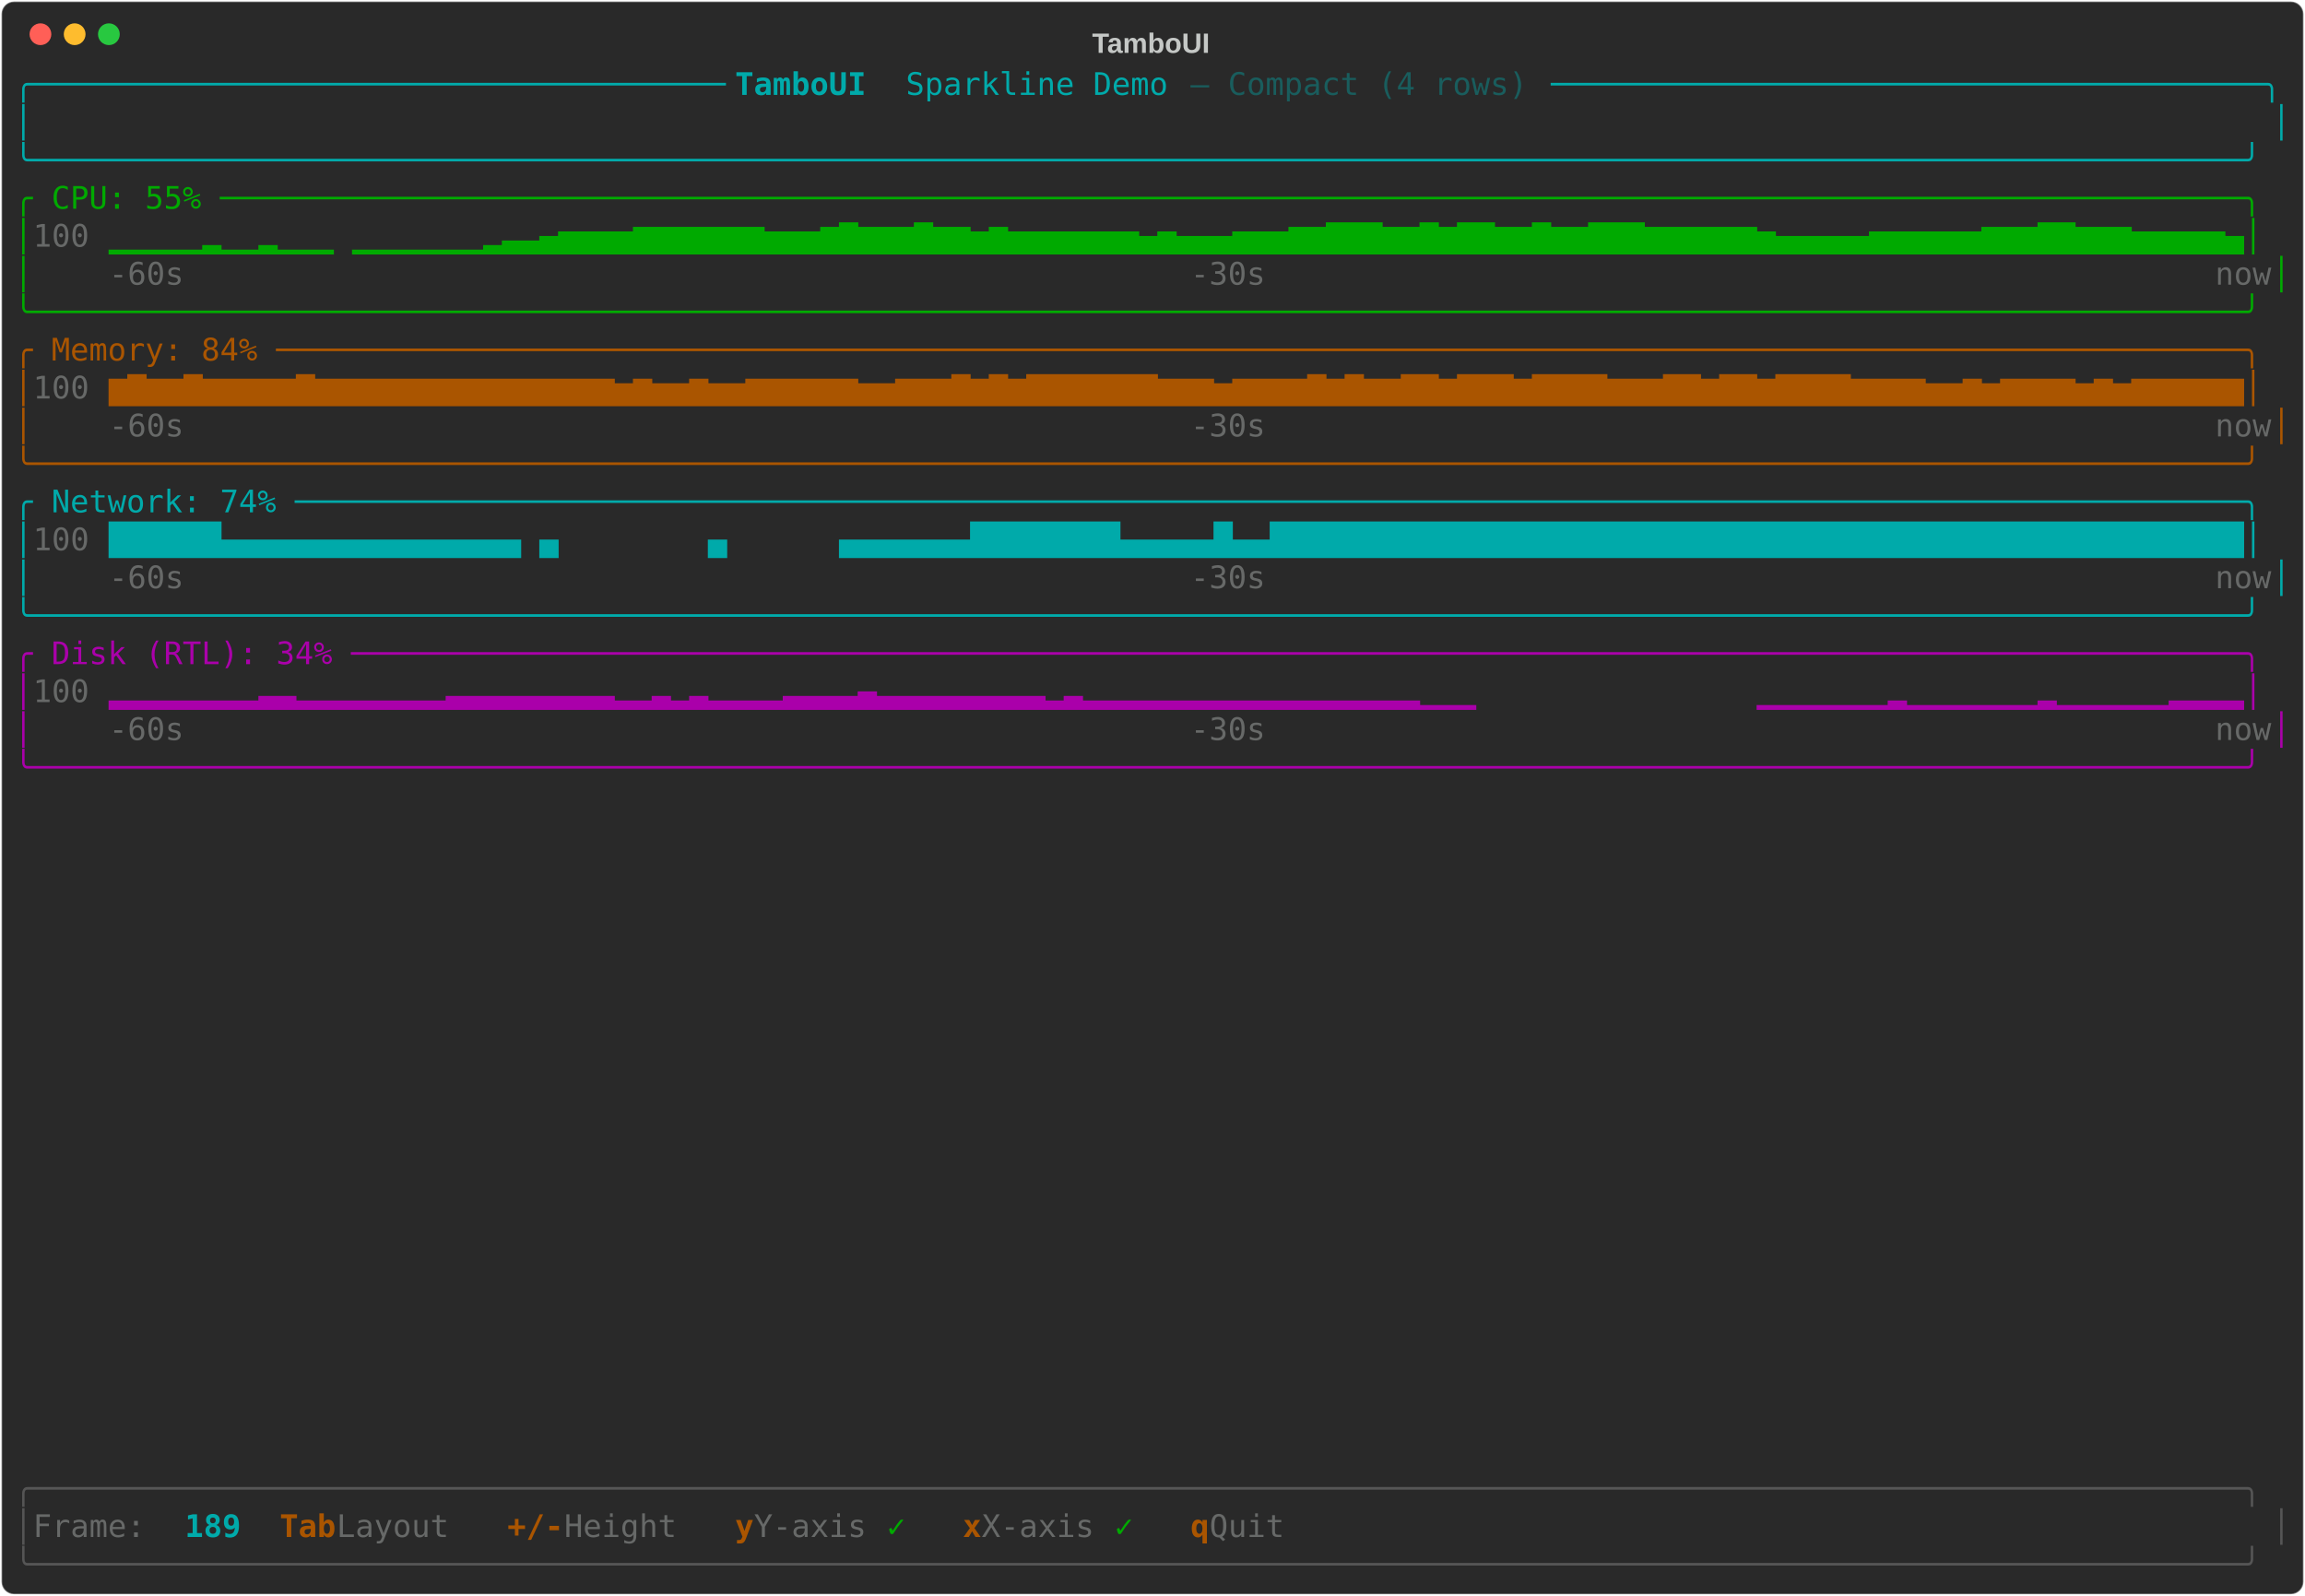
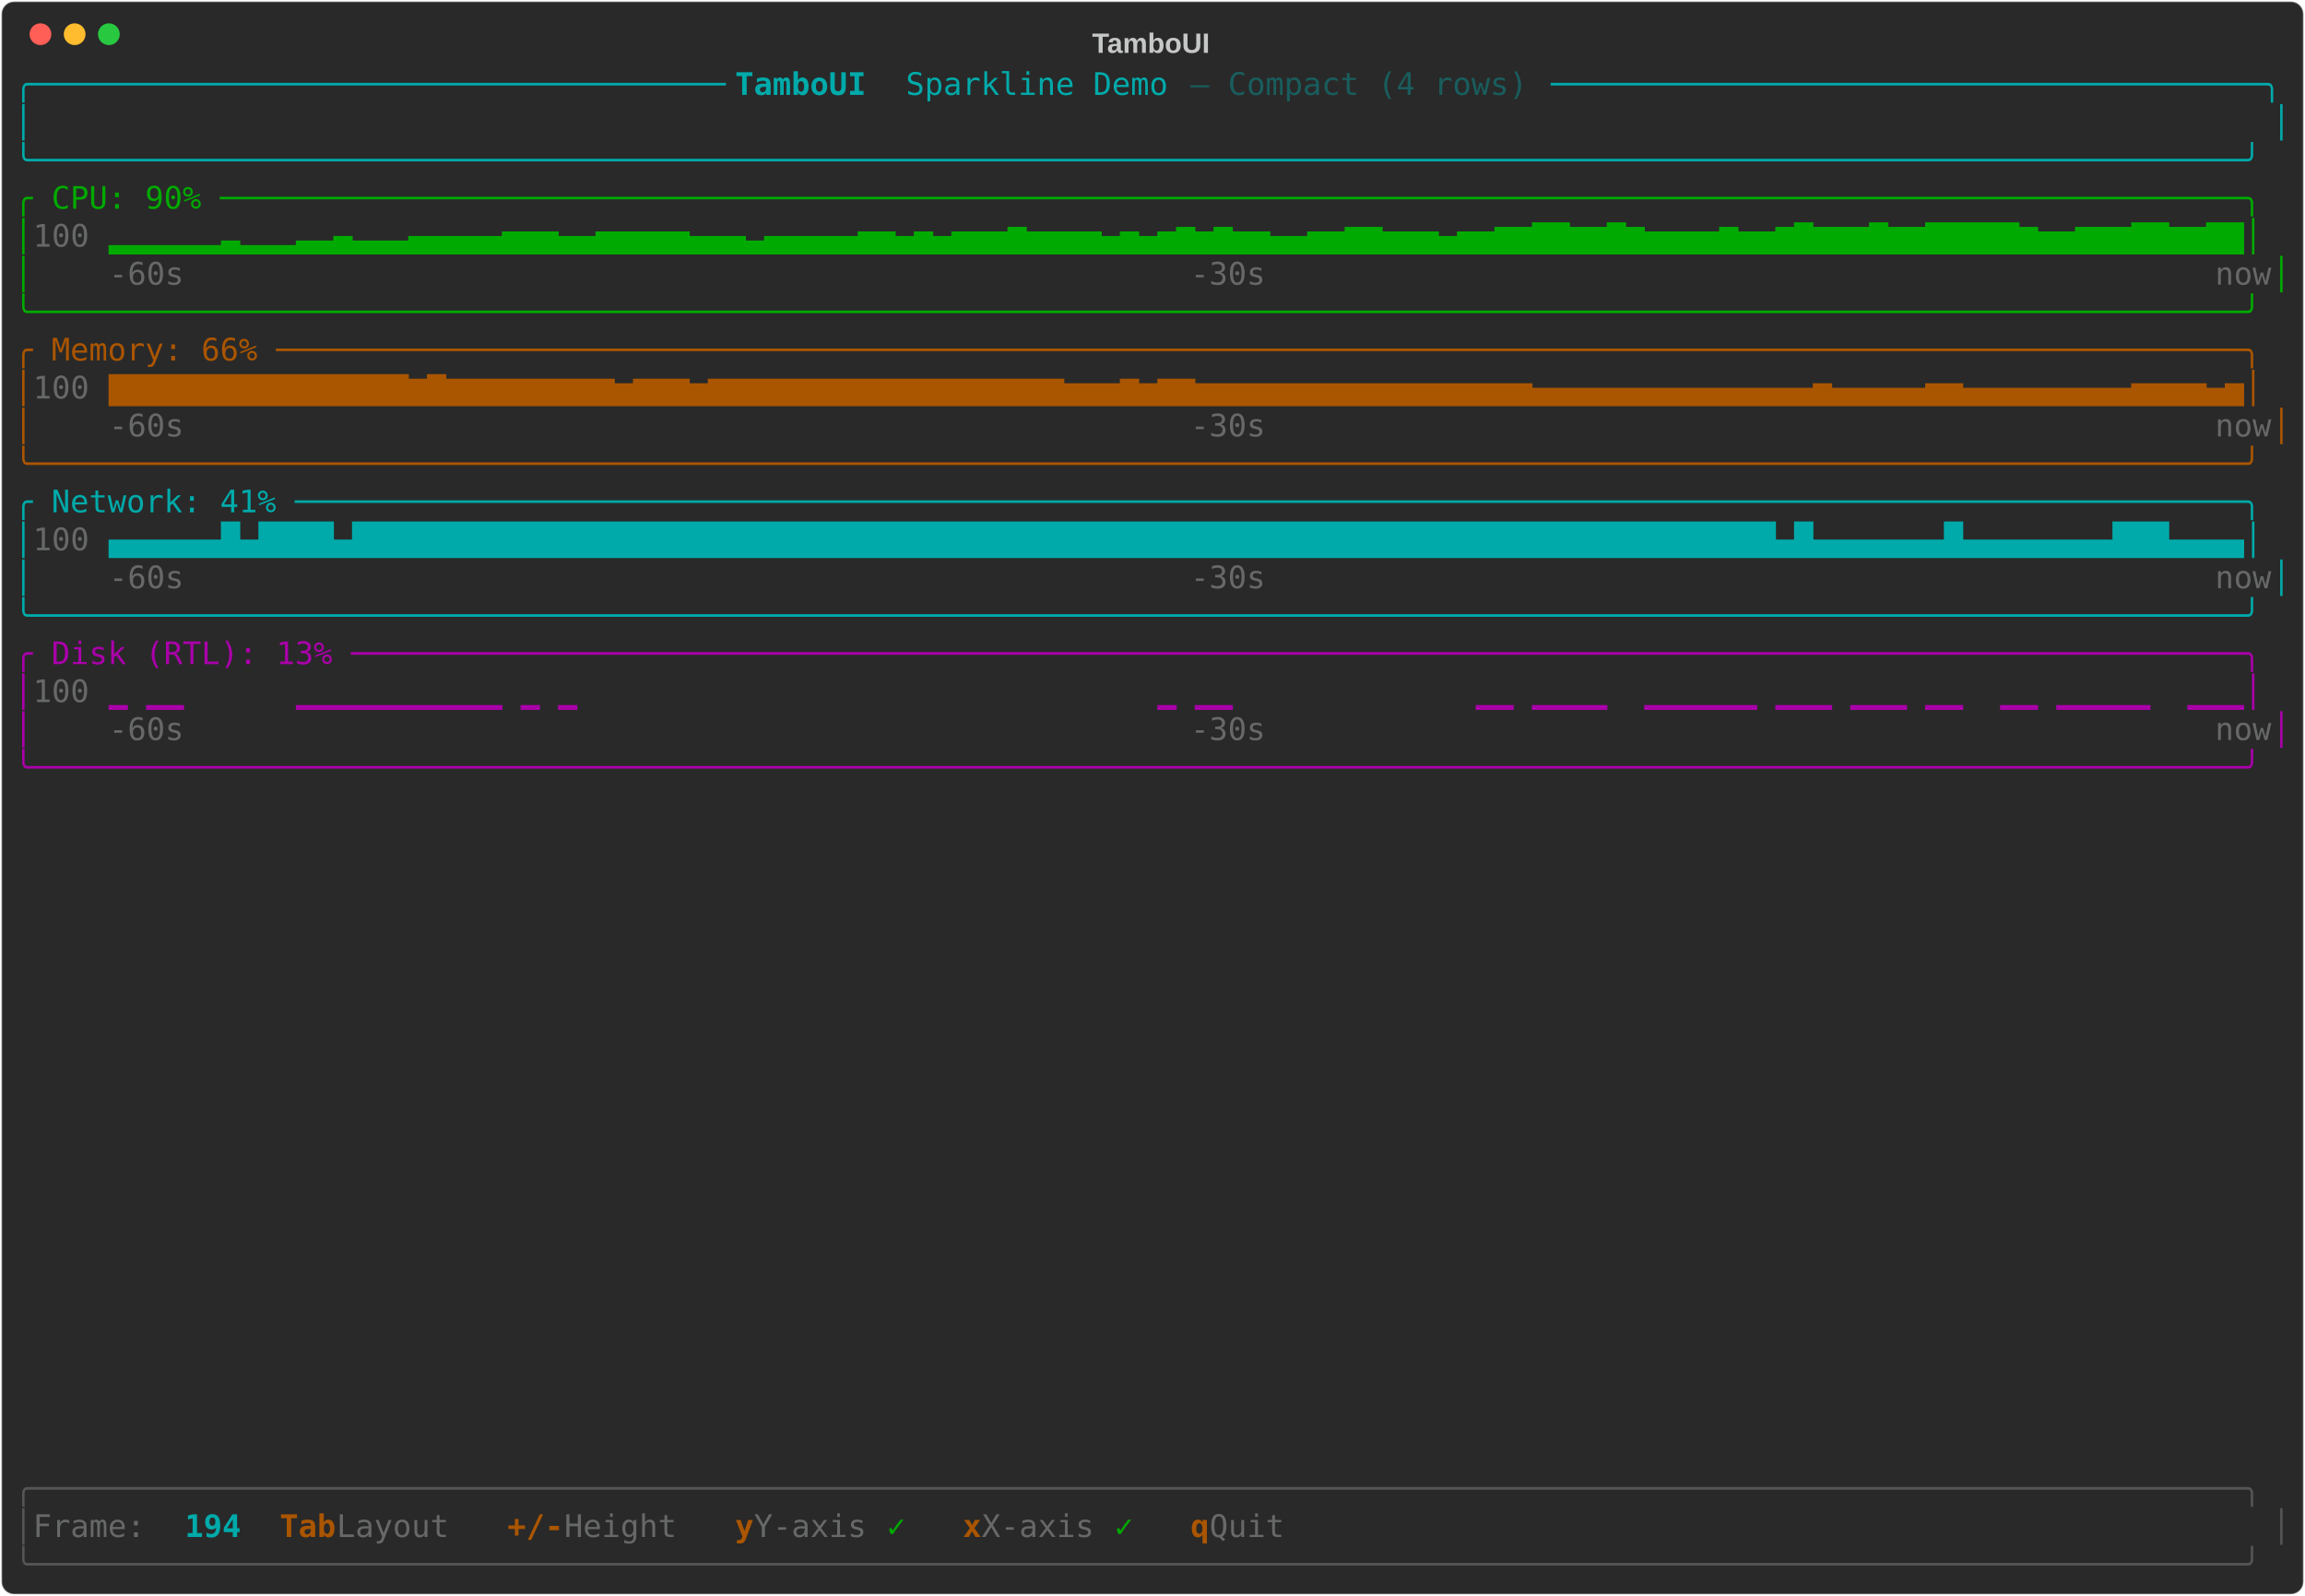
<svg xmlns="http://www.w3.org/2000/svg" class="rich-terminal" viewBox="0 0 1482 1026">
-   <style>    @font-face {        font-family: "Fira Code";        src: local("FiraCode-Regular"),                url("https://cdnjs.cloudflare.com/ajax/libs/firacode/6.2.0/woff2/FiraCode-Regular.woff2") format("woff2"),                url("https://cdnjs.cloudflare.com/ajax/libs/firacode/6.2.0/woff/FiraCode-Regular.woff") format("woff");        font-style: normal;        font-weight: 400;    }    @font-face {        font-family: "Fira Code";        src: local("FiraCode-Bold"),                url("https://cdnjs.cloudflare.com/ajax/libs/firacode/6.2.0/woff2/FiraCode-Bold.woff2") format("woff2"),                url("https://cdnjs.cloudflare.com/ajax/libs/firacode/6.2.0/woff/FiraCode-Bold.woff") format("woff");        font-style: bold;        font-weight: 700;    }    .terminal-244240623-matrix {        font-family: Fira Code, monospace;        font-size: 20px;        line-height: 24.4px;        font-variant-east-asian: full-width;    }    .terminal-244240623-title {        font-size: 18px;        font-weight: bold;        font-family: arial;    }    .terminal-244240623-r1 { fill: #00aaaa }.terminal-244240623-r2 { fill: #00aaaa;font-weight: bold }.terminal-244240623-r3 { fill: #195d5d }.terminal-244240623-r4 { fill: #c5c8c6 }.terminal-244240623-r5 { fill: #00aa00 }.terminal-244240623-r6 { fill: #676968 }.terminal-244240623-r7 { fill: #aa5500 }.terminal-244240623-r8 { fill: #aa00aa }.terminal-244240623-r9 { fill: #555555 }.terminal-244240623-r10 { fill: #aa5500;font-weight: bold }    </style>
+   <style>    @font-face {        font-family: "Fira Code";        src: local("FiraCode-Regular"),                url("https://cdnjs.cloudflare.com/ajax/libs/firacode/6.2.0/woff2/FiraCode-Regular.woff2") format("woff2"),                url("https://cdnjs.cloudflare.com/ajax/libs/firacode/6.2.0/woff/FiraCode-Regular.woff") format("woff");        font-style: normal;        font-weight: 400;    }    @font-face {        font-family: "Fira Code";        src: local("FiraCode-Bold"),                url("https://cdnjs.cloudflare.com/ajax/libs/firacode/6.2.0/woff2/FiraCode-Bold.woff2") format("woff2"),                url("https://cdnjs.cloudflare.com/ajax/libs/firacode/6.2.0/woff/FiraCode-Bold.woff") format("woff");        font-style: bold;        font-weight: 700;    }    .terminal-2319749590-matrix {        font-family: Fira Code, monospace;        font-size: 20px;        line-height: 24.4px;        font-variant-east-asian: full-width;    }    .terminal-2319749590-title {        font-size: 18px;        font-weight: bold;        font-family: arial;    }    .terminal-2319749590-r1 { fill: #00aaaa }.terminal-2319749590-r2 { fill: #00aaaa;font-weight: bold }.terminal-2319749590-r3 { fill: #195d5d }.terminal-2319749590-r4 { fill: #c5c8c6 }.terminal-2319749590-r5 { fill: #00aa00 }.terminal-2319749590-r6 { fill: #676968 }.terminal-2319749590-r7 { fill: #aa5500 }.terminal-2319749590-r8 { fill: #aa00aa }.terminal-2319749590-r9 { fill: #555555 }.terminal-2319749590-r10 { fill: #aa5500;font-weight: bold }    </style>
  <defs>
-     <clipPath id="terminal-244240623-clip-terminal">
+     <clipPath id="terminal-2319749590-clip-terminal">
      <rect x="0" y="0" width="1463" height="975" />
    </clipPath>
-     <clipPath id="terminal-244240623-line-0">
+     <clipPath id="terminal-2319749590-line-0">
      <rect x="0" y="1.5" width="1464" height="24.65" />
    </clipPath>
-     <clipPath id="terminal-244240623-line-1">
+     <clipPath id="terminal-2319749590-line-1">
      <rect x="0" y="25.9" width="1464" height="24.65" />
    </clipPath>
-     <clipPath id="terminal-244240623-line-2">
+     <clipPath id="terminal-2319749590-line-2">
      <rect x="0" y="50.3" width="1464" height="24.65" />
    </clipPath>
-     <clipPath id="terminal-244240623-line-3">
+     <clipPath id="terminal-2319749590-line-3">
      <rect x="0" y="74.7" width="1464" height="24.65" />
    </clipPath>
-     <clipPath id="terminal-244240623-line-4">
+     <clipPath id="terminal-2319749590-line-4">
      <rect x="0" y="99.1" width="1464" height="24.65" />
    </clipPath>
-     <clipPath id="terminal-244240623-line-5">
+     <clipPath id="terminal-2319749590-line-5">
      <rect x="0" y="123.5" width="1464" height="24.65" />
    </clipPath>
-     <clipPath id="terminal-244240623-line-6">
+     <clipPath id="terminal-2319749590-line-6">
      <rect x="0" y="147.9" width="1464" height="24.65" />
    </clipPath>
-     <clipPath id="terminal-244240623-line-7">
+     <clipPath id="terminal-2319749590-line-7">
      <rect x="0" y="172.3" width="1464" height="24.65" />
    </clipPath>
-     <clipPath id="terminal-244240623-line-8">
+     <clipPath id="terminal-2319749590-line-8">
      <rect x="0" y="196.7" width="1464" height="24.65" />
    </clipPath>
-     <clipPath id="terminal-244240623-line-9">
+     <clipPath id="terminal-2319749590-line-9">
      <rect x="0" y="221.1" width="1464" height="24.65" />
    </clipPath>
-     <clipPath id="terminal-244240623-line-10">
+     <clipPath id="terminal-2319749590-line-10">
      <rect x="0" y="245.5" width="1464" height="24.65" />
    </clipPath>
-     <clipPath id="terminal-244240623-line-11">
+     <clipPath id="terminal-2319749590-line-11">
      <rect x="0" y="269.9" width="1464" height="24.65" />
    </clipPath>
-     <clipPath id="terminal-244240623-line-12">
+     <clipPath id="terminal-2319749590-line-12">
      <rect x="0" y="294.3" width="1464" height="24.65" />
    </clipPath>
-     <clipPath id="terminal-244240623-line-13">
+     <clipPath id="terminal-2319749590-line-13">
      <rect x="0" y="318.7" width="1464" height="24.65" />
    </clipPath>
-     <clipPath id="terminal-244240623-line-14">
+     <clipPath id="terminal-2319749590-line-14">
      <rect x="0" y="343.1" width="1464" height="24.65" />
    </clipPath>
-     <clipPath id="terminal-244240623-line-15">
+     <clipPath id="terminal-2319749590-line-15">
      <rect x="0" y="367.5" width="1464" height="24.65" />
    </clipPath>
-     <clipPath id="terminal-244240623-line-16">
+     <clipPath id="terminal-2319749590-line-16">
      <rect x="0" y="391.9" width="1464" height="24.65" />
    </clipPath>
-     <clipPath id="terminal-244240623-line-17">
+     <clipPath id="terminal-2319749590-line-17">
      <rect x="0" y="416.3" width="1464" height="24.65" />
    </clipPath>
-     <clipPath id="terminal-244240623-line-18">
+     <clipPath id="terminal-2319749590-line-18">
      <rect x="0" y="440.7" width="1464" height="24.65" />
    </clipPath>
-     <clipPath id="terminal-244240623-line-19">
+     <clipPath id="terminal-2319749590-line-19">
      <rect x="0" y="465.1" width="1464" height="24.65" />
    </clipPath>
-     <clipPath id="terminal-244240623-line-20">
+     <clipPath id="terminal-2319749590-line-20">
      <rect x="0" y="489.5" width="1464" height="24.65" />
    </clipPath>
-     <clipPath id="terminal-244240623-line-21">
+     <clipPath id="terminal-2319749590-line-21">
      <rect x="0" y="513.9" width="1464" height="24.65" />
    </clipPath>
-     <clipPath id="terminal-244240623-line-22">
+     <clipPath id="terminal-2319749590-line-22">
      <rect x="0" y="538.3" width="1464" height="24.65" />
    </clipPath>
-     <clipPath id="terminal-244240623-line-23">
+     <clipPath id="terminal-2319749590-line-23">
      <rect x="0" y="562.7" width="1464" height="24.65" />
    </clipPath>
-     <clipPath id="terminal-244240623-line-24">
+     <clipPath id="terminal-2319749590-line-24">
      <rect x="0" y="587.1" width="1464" height="24.65" />
    </clipPath>
-     <clipPath id="terminal-244240623-line-25">
+     <clipPath id="terminal-2319749590-line-25">
      <rect x="0" y="611.5" width="1464" height="24.65" />
    </clipPath>
-     <clipPath id="terminal-244240623-line-26">
+     <clipPath id="terminal-2319749590-line-26">
      <rect x="0" y="635.9" width="1464" height="24.65" />
    </clipPath>
-     <clipPath id="terminal-244240623-line-27">
+     <clipPath id="terminal-2319749590-line-27">
      <rect x="0" y="660.3" width="1464" height="24.65" />
    </clipPath>
-     <clipPath id="terminal-244240623-line-28">
+     <clipPath id="terminal-2319749590-line-28">
      <rect x="0" y="684.7" width="1464" height="24.65" />
    </clipPath>
-     <clipPath id="terminal-244240623-line-29">
+     <clipPath id="terminal-2319749590-line-29">
      <rect x="0" y="709.1" width="1464" height="24.65" />
    </clipPath>
-     <clipPath id="terminal-244240623-line-30">
+     <clipPath id="terminal-2319749590-line-30">
      <rect x="0" y="733.5" width="1464" height="24.65" />
    </clipPath>
-     <clipPath id="terminal-244240623-line-31">
+     <clipPath id="terminal-2319749590-line-31">
      <rect x="0" y="757.9" width="1464" height="24.65" />
    </clipPath>
-     <clipPath id="terminal-244240623-line-32">
+     <clipPath id="terminal-2319749590-line-32">
      <rect x="0" y="782.3" width="1464" height="24.65" />
    </clipPath>
-     <clipPath id="terminal-244240623-line-33">
+     <clipPath id="terminal-2319749590-line-33">
      <rect x="0" y="806.7" width="1464" height="24.65" />
    </clipPath>
-     <clipPath id="terminal-244240623-line-34">
+     <clipPath id="terminal-2319749590-line-34">
      <rect x="0" y="831.1" width="1464" height="24.65" />
    </clipPath>
-     <clipPath id="terminal-244240623-line-35">
+     <clipPath id="terminal-2319749590-line-35">
      <rect x="0" y="855.5" width="1464" height="24.65" />
    </clipPath>
-     <clipPath id="terminal-244240623-line-36">
+     <clipPath id="terminal-2319749590-line-36">
      <rect x="0" y="879.9" width="1464" height="24.65" />
    </clipPath>
-     <clipPath id="terminal-244240623-line-37">
+     <clipPath id="terminal-2319749590-line-37">
      <rect x="0" y="904.3" width="1464" height="24.65" />
    </clipPath>
-     <clipPath id="terminal-244240623-line-38">
+     <clipPath id="terminal-2319749590-line-38">
      <rect x="0" y="928.7" width="1464" height="24.65" />
    </clipPath>
-     <clipPath id="terminal-244240623-line-39">
+     <clipPath id="terminal-2319749590-line-39">
      <rect x="0" y="953.1" width="1464" height="24.65" />
    </clipPath>
  </defs>
  <rect fill="#292929" stroke="rgba(255,255,255,0.35)" stroke-width="1" x="1" y="1" width="1480" height="1024" rx="8" />
-   <text class="terminal-244240623-title" fill="#c5c8c6" text-anchor="middle" x="740" y="34">TamboUI</text>
+   <text class="terminal-2319749590-title" fill="#c5c8c6" text-anchor="middle" x="740" y="34">TamboUI</text>
  <g transform="translate(26,22)">
    <circle cx="0" cy="0" r="7" fill="#ff5f57" />
    <circle cx="22" cy="0" r="7" fill="#febc2e" />
    <circle cx="44" cy="0" r="7" fill="#28c840" />
  </g>
-   <g transform="translate(9, 41)" clip-path="url(#terminal-244240623-clip-terminal)">
-     <g class="terminal-244240623-matrix">
-       <text class="terminal-244240623-r1" x="0" y="20" textLength="463.6" clip-path="url(#terminal-244240623-line-0)">╭─────────────────────────────────────</text>
-       <text class="terminal-244240623-r2" x="463.6" y="20" textLength="109.8" clip-path="url(#terminal-244240623-line-0)"> TamboUI </text>
-       <text class="terminal-244240623-r1" x="573.4" y="20" textLength="183" clip-path="url(#terminal-244240623-line-0)">Sparkline Demo </text>
-       <text class="terminal-244240623-r3" x="756.4" y="20" textLength="231.8" clip-path="url(#terminal-244240623-line-0)">— Compact (4 rows) </text>
-       <text class="terminal-244240623-r1" x="988.2" y="20" textLength="475.8" clip-path="url(#terminal-244240623-line-0)">──────────────────────────────────────╮</text>
-       <text class="terminal-244240623-r1" x="0" y="44.4" textLength="12.2" clip-path="url(#terminal-244240623-line-1)">│</text>
-       <text class="terminal-244240623-r1" x="1451.8" y="44.4" textLength="12.2" clip-path="url(#terminal-244240623-line-1)">│</text>
-       <text class="terminal-244240623-r1" x="0" y="68.8" textLength="1464" clip-path="url(#terminal-244240623-line-2)">╰──────────────────────────────────────────────────────────────────────────────────────────────────────────────────────╯</text>
-       <text class="terminal-244240623-r5" x="0" y="93.2" textLength="1464" clip-path="url(#terminal-244240623-line-3)">╭ CPU: 55% ────────────────────────────────────────────────────────────────────────────────────────────────────────────╮</text>
-       <text class="terminal-244240623-r5" x="0" y="117.6" textLength="12.2" clip-path="url(#terminal-244240623-line-4)">│</text>
-       <text class="terminal-244240623-r6" x="12.2" y="117.6" textLength="48.8" clip-path="url(#terminal-244240623-line-4)"> 100</text>
-       <text class="terminal-244240623-r5" x="61" y="117.6" textLength="1403" clip-path="url(#terminal-244240623-line-4)">▁▁▁▁▁▂▁▁▂▁▁▁ ▁▁▁▁▁▁▁▂▃▃▄▅▅▅▅▆▆▆▆▆▆▆▅▅▅▆▇▆▆▆▇▆▆▅▆▅▅▅▅▅▅▅▄▅▄▄▄▅▅▅▆▆▇▇▇▆▆▇▆▇▇▆▆▇▆▆▇▇▇▆▆▆▆▆▆▅▄▄▄▄▄▅▅▅▅▅▅▆▆▆▇▇▆▆▆▅▅▅▅▅▄│</text>
-       <text class="terminal-244240623-r5" x="0" y="142" textLength="12.2" clip-path="url(#terminal-244240623-line-5)">│</text>
-       <text class="terminal-244240623-r6" x="61" y="142" textLength="48.8" clip-path="url(#terminal-244240623-line-5)">-60s</text>
-       <text class="terminal-244240623-r6" x="756.4" y="142" textLength="48.8" clip-path="url(#terminal-244240623-line-5)">-30s</text>
-       <text class="terminal-244240623-r6" x="1415.2" y="142" textLength="36.6" clip-path="url(#terminal-244240623-line-5)">now</text>
-       <text class="terminal-244240623-r5" x="1451.8" y="142" textLength="12.2" clip-path="url(#terminal-244240623-line-5)">│</text>
-       <text class="terminal-244240623-r5" x="0" y="166.4" textLength="1464" clip-path="url(#terminal-244240623-line-6)">╰──────────────────────────────────────────────────────────────────────────────────────────────────────────────────────╯</text>
-       <text class="terminal-244240623-r7" x="0" y="190.8" textLength="1464" clip-path="url(#terminal-244240623-line-7)">╭ Memory: 84% ─────────────────────────────────────────────────────────────────────────────────────────────────────────╮</text>
-       <text class="terminal-244240623-r7" x="0" y="215.2" textLength="12.2" clip-path="url(#terminal-244240623-line-8)">│</text>
-       <text class="terminal-244240623-r6" x="12.2" y="215.2" textLength="48.8" clip-path="url(#terminal-244240623-line-8)"> 100</text>
-       <text class="terminal-244240623-r7" x="61" y="215.2" textLength="1403" clip-path="url(#terminal-244240623-line-8)">▆▇▆▆▇▆▆▆▆▆▇▆▆▆▆▆▆▆▆▆▆▆▆▆▆▆▆▅▆▅▅▆▅▅▆▆▆▆▆▆▅▅▆▆▆▇▆▇▆▇▇▇▇▇▇▇▆▆▆▅▆▆▆▆▇▆▇▆▆▇▇▆▇▇▇▆▇▇▇▇▆▆▆▇▇▆▇▇▆▇▇▇▇▆▆▆▆▅▅▆▅▆▆▆▆▅▆▅▆▆▆▆▆▆│</text>
-       <text class="terminal-244240623-r7" x="0" y="239.6" textLength="12.2" clip-path="url(#terminal-244240623-line-9)">│</text>
-       <text class="terminal-244240623-r6" x="61" y="239.6" textLength="48.8" clip-path="url(#terminal-244240623-line-9)">-60s</text>
-       <text class="terminal-244240623-r6" x="756.4" y="239.6" textLength="48.8" clip-path="url(#terminal-244240623-line-9)">-30s</text>
-       <text class="terminal-244240623-r6" x="1415.2" y="239.6" textLength="36.6" clip-path="url(#terminal-244240623-line-9)">now</text>
-       <text class="terminal-244240623-r7" x="1451.8" y="239.6" textLength="12.2" clip-path="url(#terminal-244240623-line-9)">│</text>
-       <text class="terminal-244240623-r7" x="0" y="264" textLength="1464" clip-path="url(#terminal-244240623-line-10)">╰──────────────────────────────────────────────────────────────────────────────────────────────────────────────────────╯</text>
-       <text class="terminal-244240623-r1" x="0" y="288.4" textLength="1464" clip-path="url(#terminal-244240623-line-11)">╭ Network: 74% ────────────────────────────────────────────────────────────────────────────────────────────────────────╮</text>
-       <text class="terminal-244240623-r1" x="0" y="312.8" textLength="12.2" clip-path="url(#terminal-244240623-line-12)">│</text>
-       <text class="terminal-244240623-r6" x="12.2" y="312.8" textLength="48.8" clip-path="url(#terminal-244240623-line-12)"> 100</text>
-       <text class="terminal-244240623-r1" x="61" y="312.8" textLength="1403" clip-path="url(#terminal-244240623-line-12)">██████▄▄▄▄▄▄▄▄▄▄▄▄▄▄▄▄ ▄        ▄      ▄▄▄▄▄▄▄████████▄▄▄▄▄█▄▄████████████████████████████████████████████████████│</text>
-       <text class="terminal-244240623-r1" x="0" y="337.2" textLength="12.2" clip-path="url(#terminal-244240623-line-13)">│</text>
-       <text class="terminal-244240623-r6" x="61" y="337.2" textLength="48.8" clip-path="url(#terminal-244240623-line-13)">-60s</text>
-       <text class="terminal-244240623-r6" x="756.4" y="337.2" textLength="48.8" clip-path="url(#terminal-244240623-line-13)">-30s</text>
-       <text class="terminal-244240623-r6" x="1415.2" y="337.2" textLength="36.6" clip-path="url(#terminal-244240623-line-13)">now</text>
-       <text class="terminal-244240623-r1" x="1451.8" y="337.2" textLength="12.2" clip-path="url(#terminal-244240623-line-13)">│</text>
-       <text class="terminal-244240623-r1" x="0" y="361.6" textLength="1464" clip-path="url(#terminal-244240623-line-14)">╰──────────────────────────────────────────────────────────────────────────────────────────────────────────────────────╯</text>
-       <text class="terminal-244240623-r8" x="0" y="386" textLength="1464" clip-path="url(#terminal-244240623-line-15)">╭ Disk (RTL): 34% ─────────────────────────────────────────────────────────────────────────────────────────────────────╮</text>
-       <text class="terminal-244240623-r8" x="0" y="410.4" textLength="12.2" clip-path="url(#terminal-244240623-line-16)">│</text>
-       <text class="terminal-244240623-r6" x="12.2" y="410.4" textLength="48.8" clip-path="url(#terminal-244240623-line-16)"> 100</text>
-       <text class="terminal-244240623-r8" x="61" y="410.4" textLength="1403" clip-path="url(#terminal-244240623-line-16)">▂▂▂▂▂▂▂▂▃▃▂▂▂▂▂▂▂▂▃▃▃▃▃▃▃▃▃▂▂▃▂▃▂▂▂▂▃▃▃▃▄▃▃▃▃▃▃▃▃▃▂▃▂▂▂▂▂▂▂▂▂▂▂▂▂▂▂▂▂▂▁▁▁               ▁▁▁▁▁▁▁▂▁▁▁▁▁▁▁▂▁▁▁▁▁▁▂▂▂▂│</text>
-       <text class="terminal-244240623-r8" x="0" y="434.8" textLength="12.2" clip-path="url(#terminal-244240623-line-17)">│</text>
-       <text class="terminal-244240623-r6" x="61" y="434.8" textLength="48.8" clip-path="url(#terminal-244240623-line-17)">-60s</text>
-       <text class="terminal-244240623-r6" x="756.4" y="434.8" textLength="48.8" clip-path="url(#terminal-244240623-line-17)">-30s</text>
-       <text class="terminal-244240623-r6" x="1415.2" y="434.8" textLength="36.6" clip-path="url(#terminal-244240623-line-17)">now</text>
-       <text class="terminal-244240623-r8" x="1451.8" y="434.8" textLength="12.2" clip-path="url(#terminal-244240623-line-17)">│</text>
-       <text class="terminal-244240623-r8" x="0" y="459.2" textLength="1464" clip-path="url(#terminal-244240623-line-18)">╰──────────────────────────────────────────────────────────────────────────────────────────────────────────────────────╯</text>
-       <text class="terminal-244240623-r9" x="0" y="922.8" textLength="1464" clip-path="url(#terminal-244240623-line-37)">╭──────────────────────────────────────────────────────────────────────────────────────────────────────────────────────╮</text>
-       <text class="terminal-244240623-r9" x="0" y="947.2" textLength="12.2" clip-path="url(#terminal-244240623-line-38)">│</text>
-       <text class="terminal-244240623-r6" x="12.2" y="947.2" textLength="97.6" clip-path="url(#terminal-244240623-line-38)"> Frame: </text>
-       <text class="terminal-244240623-r2" x="109.8" y="947.2" textLength="36.6" clip-path="url(#terminal-244240623-line-38)">189</text>
-       <text class="terminal-244240623-r10" x="170.8" y="947.2" textLength="36.6" clip-path="url(#terminal-244240623-line-38)">Tab</text>
-       <text class="terminal-244240623-r6" x="207.4" y="947.2" textLength="85.4" clip-path="url(#terminal-244240623-line-38)"> Layout</text>
-       <text class="terminal-244240623-r10" x="317.2" y="947.2" textLength="36.6" clip-path="url(#terminal-244240623-line-38)">+/-</text>
-       <text class="terminal-244240623-r6" x="353.8" y="947.2" textLength="85.4" clip-path="url(#terminal-244240623-line-38)"> Height</text>
-       <text class="terminal-244240623-r10" x="463.6" y="947.2" textLength="12.2" clip-path="url(#terminal-244240623-line-38)">y</text>
-       <text class="terminal-244240623-r6" x="475.8" y="947.2" textLength="85.4" clip-path="url(#terminal-244240623-line-38)"> Y-axis</text>
-       <text class="terminal-244240623-r5" x="561.2" y="947.2" textLength="24.4" clip-path="url(#terminal-244240623-line-38)"> ✓</text>
-       <text class="terminal-244240623-r10" x="610" y="947.2" textLength="12.2" clip-path="url(#terminal-244240623-line-38)">x</text>
-       <text class="terminal-244240623-r6" x="622.2" y="947.2" textLength="85.4" clip-path="url(#terminal-244240623-line-38)"> X-axis</text>
-       <text class="terminal-244240623-r5" x="707.6" y="947.2" textLength="24.4" clip-path="url(#terminal-244240623-line-38)"> ✓</text>
-       <text class="terminal-244240623-r10" x="756.4" y="947.2" textLength="12.2" clip-path="url(#terminal-244240623-line-38)">q</text>
-       <text class="terminal-244240623-r6" x="768.6" y="947.2" textLength="61" clip-path="url(#terminal-244240623-line-38)"> Quit</text>
-       <text class="terminal-244240623-r9" x="1451.8" y="947.2" textLength="12.2" clip-path="url(#terminal-244240623-line-38)">│</text>
-       <text class="terminal-244240623-r9" x="0" y="971.6" textLength="1464" clip-path="url(#terminal-244240623-line-39)">╰──────────────────────────────────────────────────────────────────────────────────────────────────────────────────────╯</text>
+   <g transform="translate(9, 41)" clip-path="url(#terminal-2319749590-clip-terminal)">
+     <g class="terminal-2319749590-matrix">
+       <text class="terminal-2319749590-r1" x="0" y="20" textLength="463.6" clip-path="url(#terminal-2319749590-line-0)">╭─────────────────────────────────────</text>
+       <text class="terminal-2319749590-r2" x="463.6" y="20" textLength="109.8" clip-path="url(#terminal-2319749590-line-0)"> TamboUI </text>
+       <text class="terminal-2319749590-r1" x="573.4" y="20" textLength="183" clip-path="url(#terminal-2319749590-line-0)">Sparkline Demo </text>
+       <text class="terminal-2319749590-r3" x="756.4" y="20" textLength="231.8" clip-path="url(#terminal-2319749590-line-0)">— Compact (4 rows) </text>
+       <text class="terminal-2319749590-r1" x="988.2" y="20" textLength="475.8" clip-path="url(#terminal-2319749590-line-0)">──────────────────────────────────────╮</text>
+       <text class="terminal-2319749590-r1" x="0" y="44.4" textLength="12.2" clip-path="url(#terminal-2319749590-line-1)">│</text>
+       <text class="terminal-2319749590-r1" x="1451.8" y="44.4" textLength="12.2" clip-path="url(#terminal-2319749590-line-1)">│</text>
+       <text class="terminal-2319749590-r1" x="0" y="68.8" textLength="1464" clip-path="url(#terminal-2319749590-line-2)">╰──────────────────────────────────────────────────────────────────────────────────────────────────────────────────────╯</text>
+       <text class="terminal-2319749590-r5" x="0" y="93.2" textLength="1464" clip-path="url(#terminal-2319749590-line-3)">╭ CPU: 90% ────────────────────────────────────────────────────────────────────────────────────────────────────────────╮</text>
+       <text class="terminal-2319749590-r5" x="0" y="117.6" textLength="12.2" clip-path="url(#terminal-2319749590-line-4)">│</text>
+       <text class="terminal-2319749590-r6" x="12.2" y="117.6" textLength="48.8" clip-path="url(#terminal-2319749590-line-4)"> 100</text>
+       <text class="terminal-2319749590-r5" x="61" y="117.6" textLength="1403" clip-path="url(#terminal-2319749590-line-4)">▂▂▂▂▂▂▃▂▂▂▃▃▄▃▃▃▄▄▄▄▄▅▅▅▄▄▅▅▅▅▅▄▄▄▃▄▄▄▄▄▅▅▄▅▄▅▅▅▆▅▅▅▅▄▅▄▅▆▅▆▅▅▄▄▅▅▆▆▅▅▅▄▅▅▆▆▇▇▆▆▇▆▅▅▅▅▆▅▅▆▇▆▆▆▇▆▆▇▇▇▇▇▆▅▅▆▆▆▇▇▆▆▇▇│</text>
+       <text class="terminal-2319749590-r5" x="0" y="142" textLength="12.2" clip-path="url(#terminal-2319749590-line-5)">│</text>
+       <text class="terminal-2319749590-r6" x="61" y="142" textLength="48.8" clip-path="url(#terminal-2319749590-line-5)">-60s</text>
+       <text class="terminal-2319749590-r6" x="756.4" y="142" textLength="48.8" clip-path="url(#terminal-2319749590-line-5)">-30s</text>
+       <text class="terminal-2319749590-r6" x="1415.2" y="142" textLength="36.6" clip-path="url(#terminal-2319749590-line-5)">now</text>
+       <text class="terminal-2319749590-r5" x="1451.8" y="142" textLength="12.2" clip-path="url(#terminal-2319749590-line-5)">│</text>
+       <text class="terminal-2319749590-r5" x="0" y="166.4" textLength="1464" clip-path="url(#terminal-2319749590-line-6)">╰──────────────────────────────────────────────────────────────────────────────────────────────────────────────────────╯</text>
+       <text class="terminal-2319749590-r7" x="0" y="190.8" textLength="1464" clip-path="url(#terminal-2319749590-line-7)">╭ Memory: 66% ─────────────────────────────────────────────────────────────────────────────────────────────────────────╮</text>
+       <text class="terminal-2319749590-r7" x="0" y="215.2" textLength="12.2" clip-path="url(#terminal-2319749590-line-8)">│</text>
+       <text class="terminal-2319749590-r6" x="12.2" y="215.2" textLength="48.8" clip-path="url(#terminal-2319749590-line-8)"> 100</text>
+       <text class="terminal-2319749590-r7" x="61" y="215.2" textLength="1403" clip-path="url(#terminal-2319749590-line-8)">▇▇▇▇▇▇▇▇▇▇▇▇▇▇▇▇▆▇▆▆▆▆▆▆▆▆▆▅▆▆▆▅▆▆▆▆▆▆▆▆▆▆▆▆▆▆▆▆▆▆▆▅▅▅▆▅▆▆▅▅▅▅▅▅▅▅▅▅▅▅▅▅▅▅▅▅▄▄▄▄▄▄▄▄▄▄▄▄▄▄▄▅▄▄▄▄▄▅▅▄▄▄▄▄▄▄▄▄▅▅▅▅▄▅│</text>
+       <text class="terminal-2319749590-r7" x="0" y="239.6" textLength="12.2" clip-path="url(#terminal-2319749590-line-9)">│</text>
+       <text class="terminal-2319749590-r6" x="61" y="239.6" textLength="48.8" clip-path="url(#terminal-2319749590-line-9)">-60s</text>
+       <text class="terminal-2319749590-r6" x="756.4" y="239.6" textLength="48.8" clip-path="url(#terminal-2319749590-line-9)">-30s</text>
+       <text class="terminal-2319749590-r6" x="1415.2" y="239.6" textLength="36.6" clip-path="url(#terminal-2319749590-line-9)">now</text>
+       <text class="terminal-2319749590-r7" x="1451.8" y="239.6" textLength="12.2" clip-path="url(#terminal-2319749590-line-9)">│</text>
+       <text class="terminal-2319749590-r7" x="0" y="264" textLength="1464" clip-path="url(#terminal-2319749590-line-10)">╰──────────────────────────────────────────────────────────────────────────────────────────────────────────────────────╯</text>
+       <text class="terminal-2319749590-r1" x="0" y="288.4" textLength="1464" clip-path="url(#terminal-2319749590-line-11)">╭ Network: 41% ────────────────────────────────────────────────────────────────────────────────────────────────────────╮</text>
+       <text class="terminal-2319749590-r1" x="0" y="312.8" textLength="12.2" clip-path="url(#terminal-2319749590-line-12)">│</text>
+       <text class="terminal-2319749590-r6" x="12.2" y="312.8" textLength="48.8" clip-path="url(#terminal-2319749590-line-12)"> 100</text>
+       <text class="terminal-2319749590-r1" x="61" y="312.8" textLength="1403" clip-path="url(#terminal-2319749590-line-12)">▄▄▄▄▄▄█▄████▄████████████████████████████████████████████████████████████████████████████▄█▄▄▄▄▄▄▄█▄▄▄▄▄▄▄▄███▄▄▄▄│</text>
+       <text class="terminal-2319749590-r1" x="0" y="337.2" textLength="12.2" clip-path="url(#terminal-2319749590-line-13)">│</text>
+       <text class="terminal-2319749590-r6" x="61" y="337.2" textLength="48.8" clip-path="url(#terminal-2319749590-line-13)">-60s</text>
+       <text class="terminal-2319749590-r6" x="756.4" y="337.2" textLength="48.8" clip-path="url(#terminal-2319749590-line-13)">-30s</text>
+       <text class="terminal-2319749590-r6" x="1415.2" y="337.2" textLength="36.6" clip-path="url(#terminal-2319749590-line-13)">now</text>
+       <text class="terminal-2319749590-r1" x="1451.8" y="337.2" textLength="12.2" clip-path="url(#terminal-2319749590-line-13)">│</text>
+       <text class="terminal-2319749590-r1" x="0" y="361.6" textLength="1464" clip-path="url(#terminal-2319749590-line-14)">╰──────────────────────────────────────────────────────────────────────────────────────────────────────────────────────╯</text>
+       <text class="terminal-2319749590-r8" x="0" y="386" textLength="1464" clip-path="url(#terminal-2319749590-line-15)">╭ Disk (RTL): 13% ─────────────────────────────────────────────────────────────────────────────────────────────────────╮</text>
+       <text class="terminal-2319749590-r8" x="0" y="410.4" textLength="12.2" clip-path="url(#terminal-2319749590-line-16)">│</text>
+       <text class="terminal-2319749590-r6" x="12.2" y="410.4" textLength="48.8" clip-path="url(#terminal-2319749590-line-16)"> 100</text>
+       <text class="terminal-2319749590-r8" x="61" y="410.4" textLength="1403" clip-path="url(#terminal-2319749590-line-16)">▁ ▁▁      ▁▁▁▁▁▁▁▁▁▁▁ ▁ ▁                               ▁ ▁▁             ▁▁ ▁▁▁▁  ▁▁▁▁▁▁ ▁▁▁ ▁▁▁ ▁▁  ▁▁ ▁▁▁▁▁  ▁▁▁│</text>
+       <text class="terminal-2319749590-r8" x="0" y="434.8" textLength="12.2" clip-path="url(#terminal-2319749590-line-17)">│</text>
+       <text class="terminal-2319749590-r6" x="61" y="434.8" textLength="48.8" clip-path="url(#terminal-2319749590-line-17)">-60s</text>
+       <text class="terminal-2319749590-r6" x="756.4" y="434.8" textLength="48.8" clip-path="url(#terminal-2319749590-line-17)">-30s</text>
+       <text class="terminal-2319749590-r6" x="1415.2" y="434.8" textLength="36.6" clip-path="url(#terminal-2319749590-line-17)">now</text>
+       <text class="terminal-2319749590-r8" x="1451.8" y="434.8" textLength="12.2" clip-path="url(#terminal-2319749590-line-17)">│</text>
+       <text class="terminal-2319749590-r8" x="0" y="459.2" textLength="1464" clip-path="url(#terminal-2319749590-line-18)">╰──────────────────────────────────────────────────────────────────────────────────────────────────────────────────────╯</text>
+       <text class="terminal-2319749590-r9" x="0" y="922.8" textLength="1464" clip-path="url(#terminal-2319749590-line-37)">╭──────────────────────────────────────────────────────────────────────────────────────────────────────────────────────╮</text>
+       <text class="terminal-2319749590-r9" x="0" y="947.2" textLength="12.2" clip-path="url(#terminal-2319749590-line-38)">│</text>
+       <text class="terminal-2319749590-r6" x="12.2" y="947.2" textLength="97.6" clip-path="url(#terminal-2319749590-line-38)"> Frame: </text>
+       <text class="terminal-2319749590-r2" x="109.8" y="947.2" textLength="36.6" clip-path="url(#terminal-2319749590-line-38)">194</text>
+       <text class="terminal-2319749590-r10" x="170.8" y="947.2" textLength="36.6" clip-path="url(#terminal-2319749590-line-38)">Tab</text>
+       <text class="terminal-2319749590-r6" x="207.4" y="947.2" textLength="85.4" clip-path="url(#terminal-2319749590-line-38)"> Layout</text>
+       <text class="terminal-2319749590-r10" x="317.2" y="947.2" textLength="36.6" clip-path="url(#terminal-2319749590-line-38)">+/-</text>
+       <text class="terminal-2319749590-r6" x="353.8" y="947.2" textLength="85.4" clip-path="url(#terminal-2319749590-line-38)"> Height</text>
+       <text class="terminal-2319749590-r10" x="463.6" y="947.2" textLength="12.2" clip-path="url(#terminal-2319749590-line-38)">y</text>
+       <text class="terminal-2319749590-r6" x="475.8" y="947.2" textLength="85.4" clip-path="url(#terminal-2319749590-line-38)"> Y-axis</text>
+       <text class="terminal-2319749590-r5" x="561.2" y="947.2" textLength="24.4" clip-path="url(#terminal-2319749590-line-38)"> ✓</text>
+       <text class="terminal-2319749590-r10" x="610" y="947.2" textLength="12.2" clip-path="url(#terminal-2319749590-line-38)">x</text>
+       <text class="terminal-2319749590-r6" x="622.2" y="947.2" textLength="85.4" clip-path="url(#terminal-2319749590-line-38)"> X-axis</text>
+       <text class="terminal-2319749590-r5" x="707.6" y="947.2" textLength="24.4" clip-path="url(#terminal-2319749590-line-38)"> ✓</text>
+       <text class="terminal-2319749590-r10" x="756.4" y="947.2" textLength="12.2" clip-path="url(#terminal-2319749590-line-38)">q</text>
+       <text class="terminal-2319749590-r6" x="768.6" y="947.2" textLength="61" clip-path="url(#terminal-2319749590-line-38)"> Quit</text>
+       <text class="terminal-2319749590-r9" x="1451.8" y="947.2" textLength="12.2" clip-path="url(#terminal-2319749590-line-38)">│</text>
+       <text class="terminal-2319749590-r9" x="0" y="971.6" textLength="1464" clip-path="url(#terminal-2319749590-line-39)">╰──────────────────────────────────────────────────────────────────────────────────────────────────────────────────────╯</text>
    </g>
  </g>
</svg>
